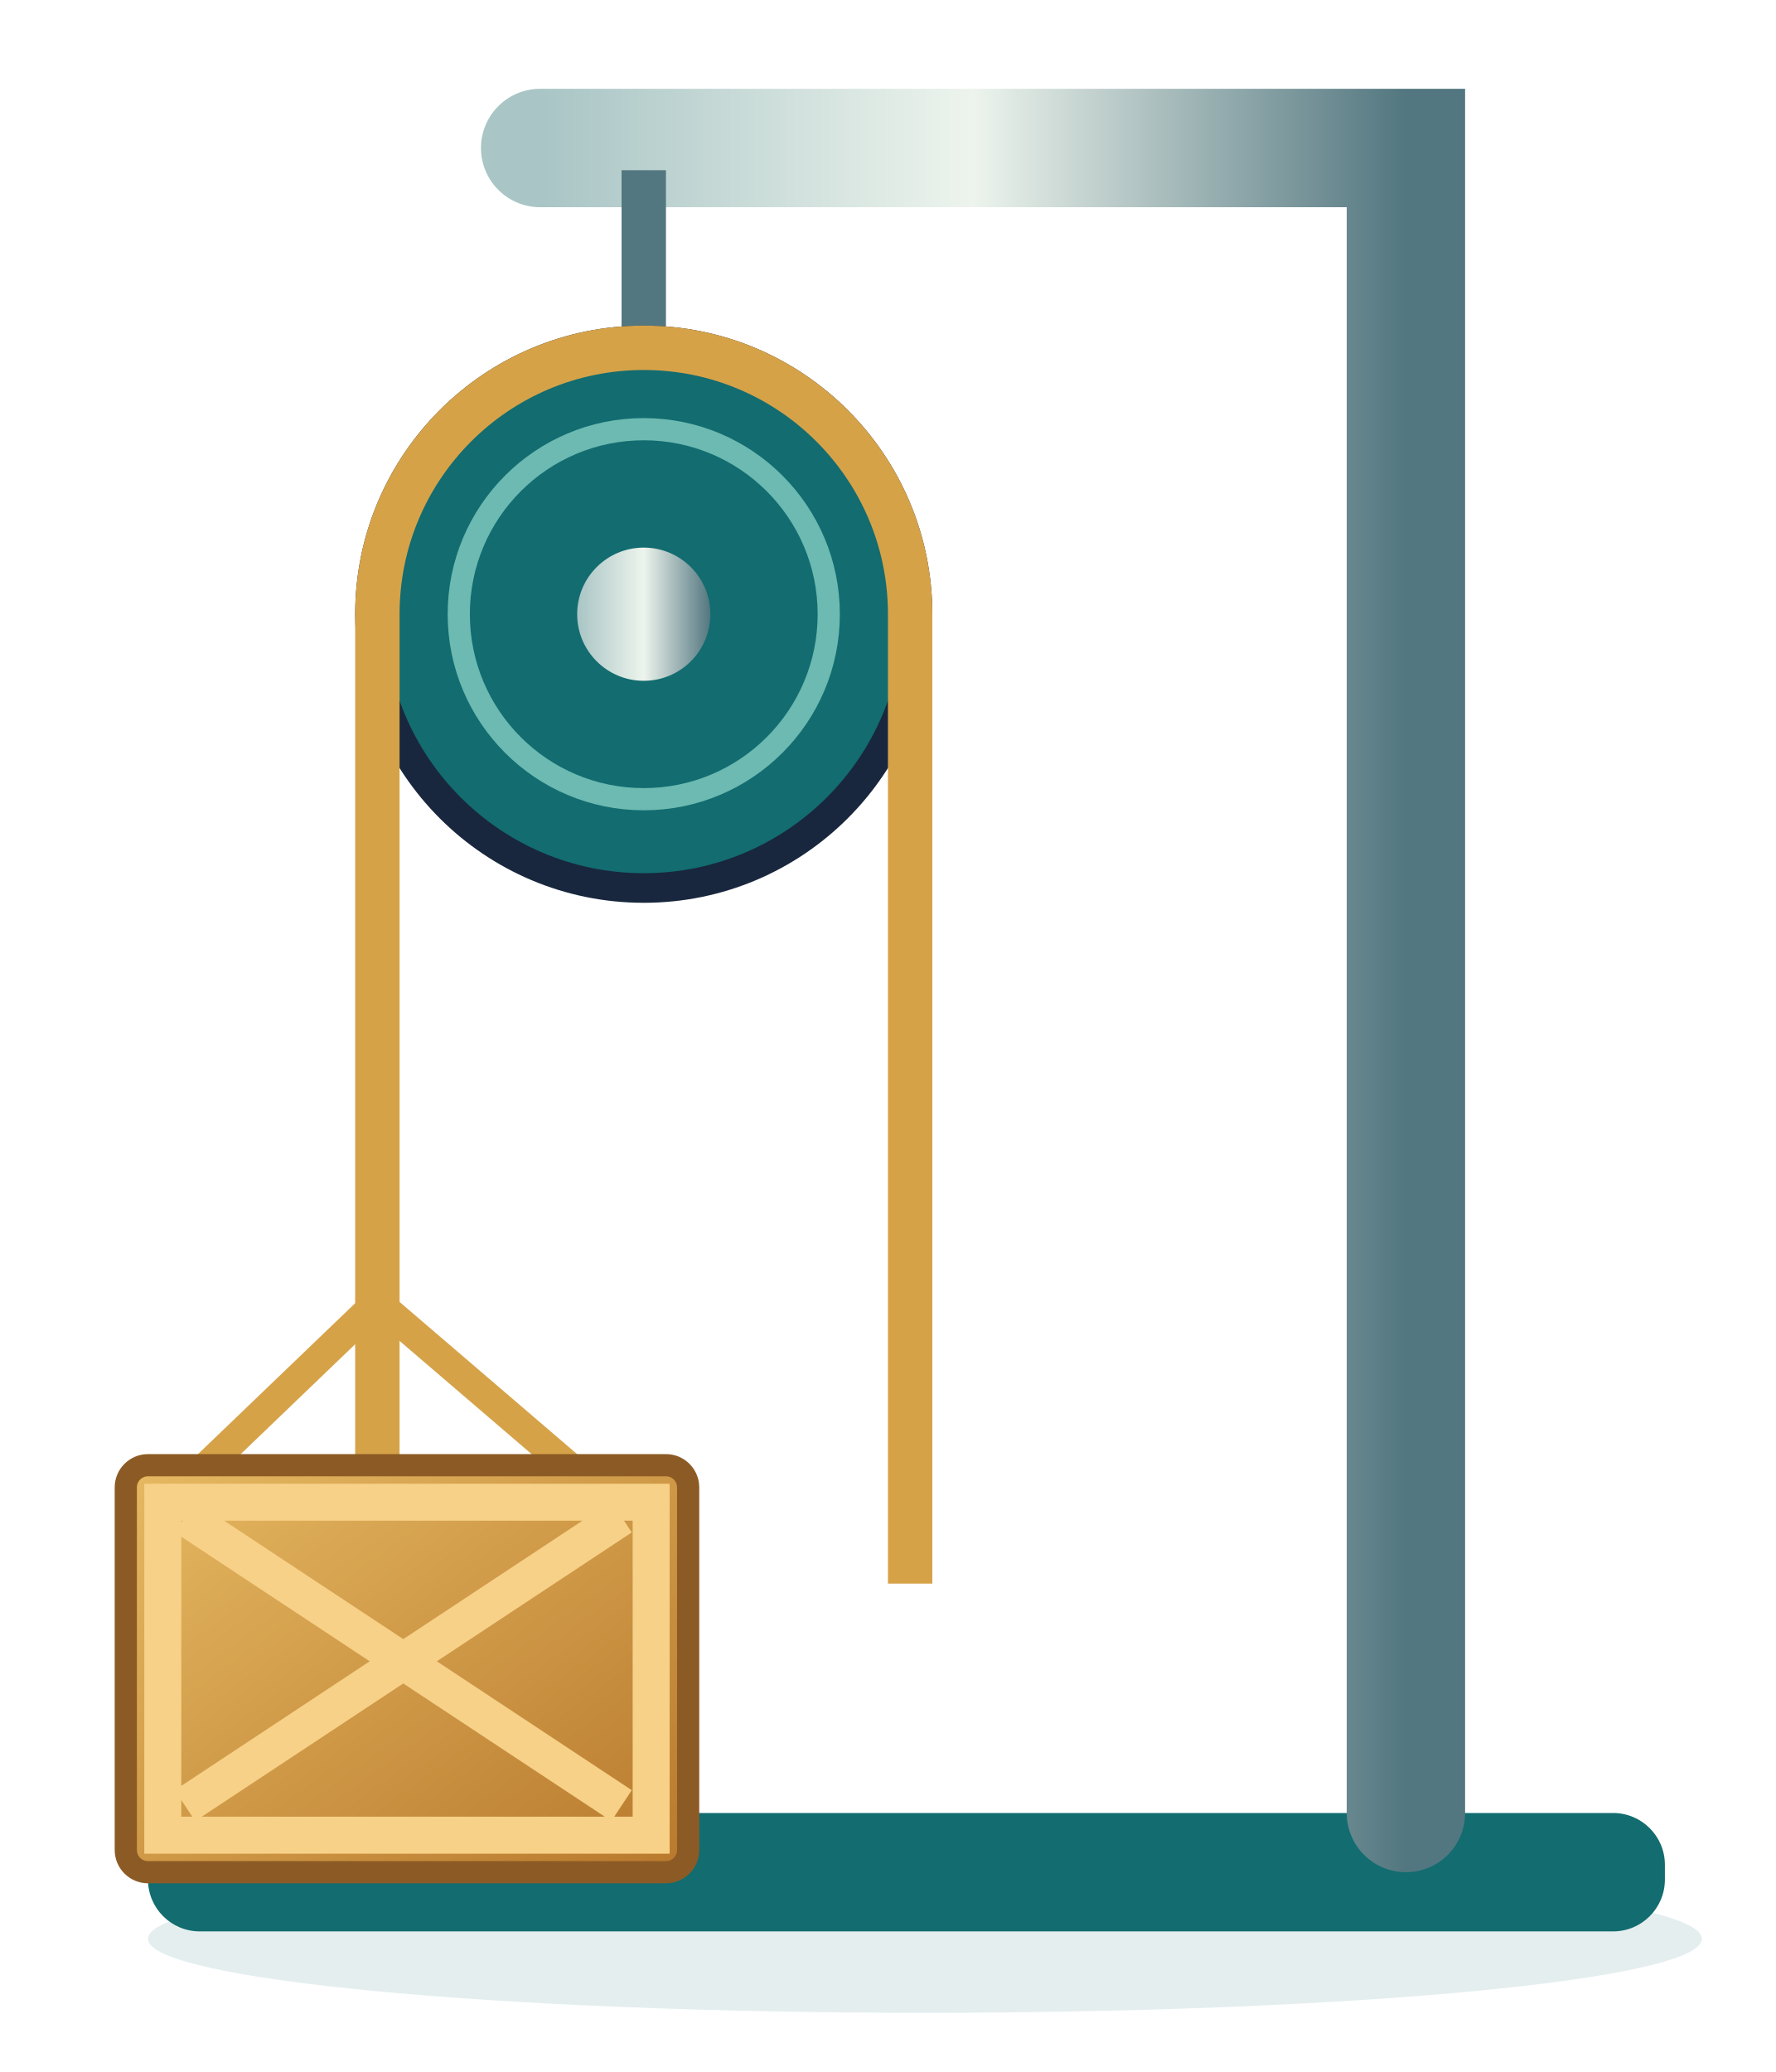
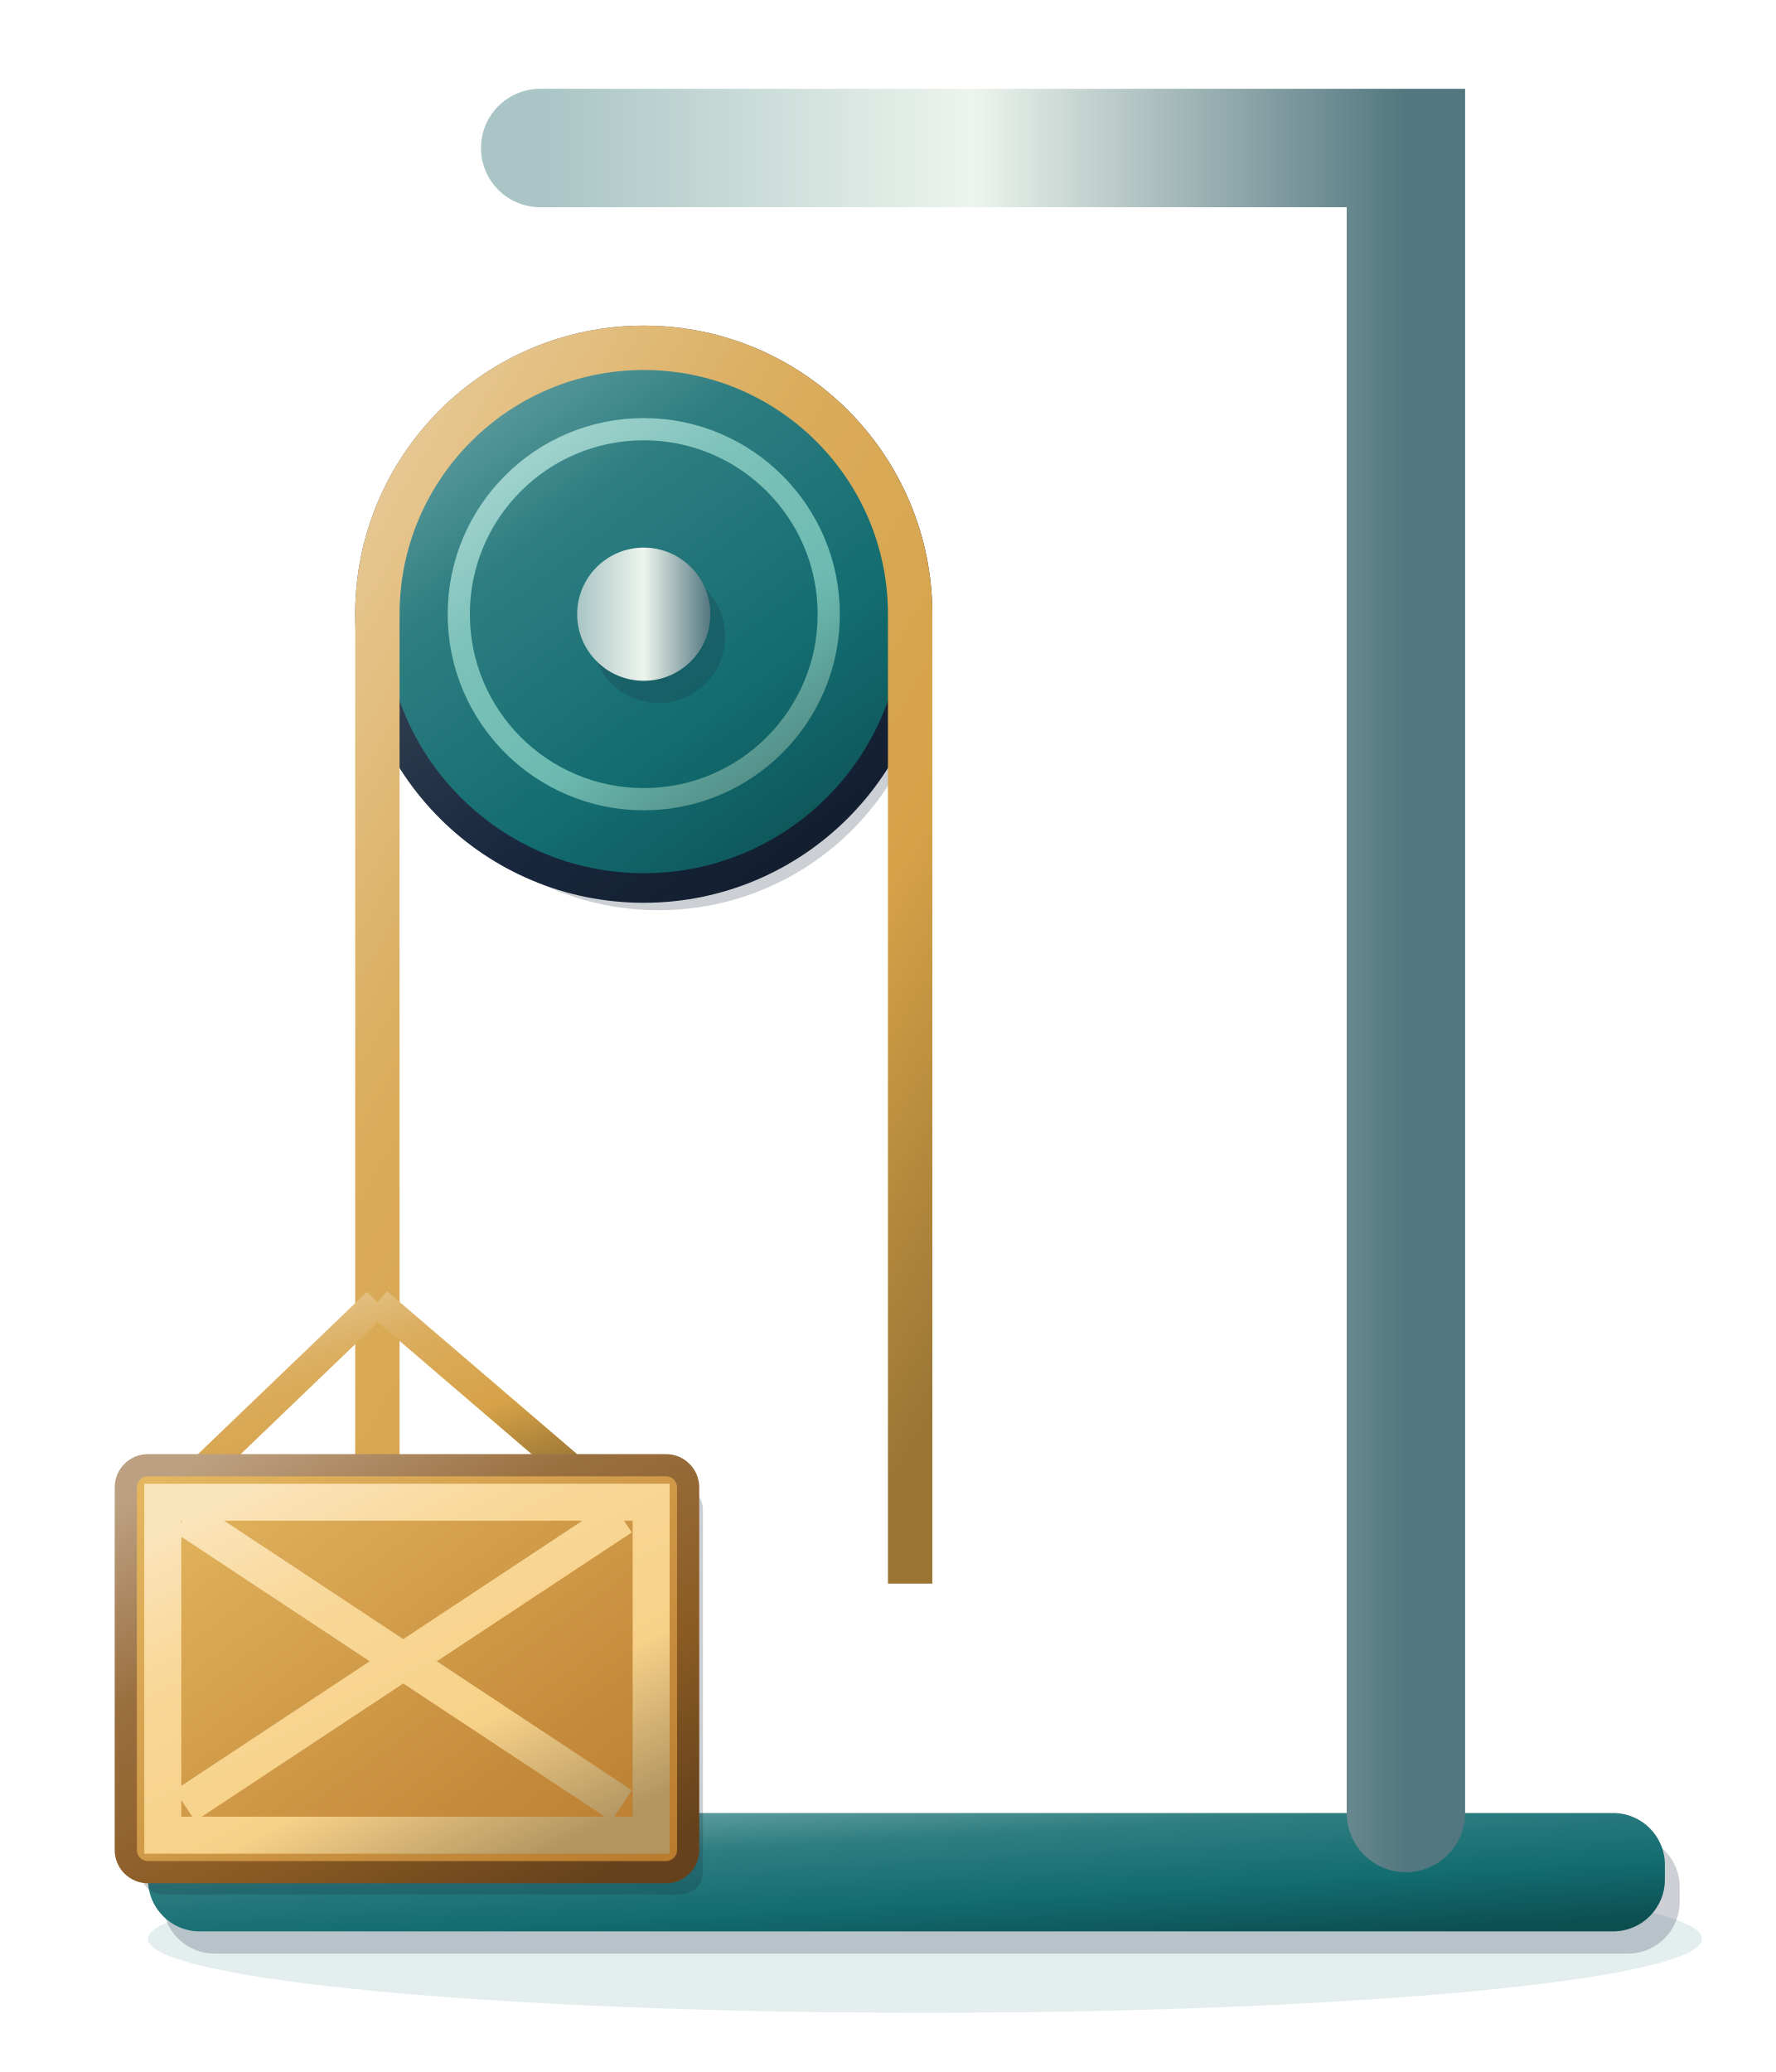
<svg xmlns="http://www.w3.org/2000/svg" viewBox="0 0 240 280" fill="none">
+   <defs>
+     <linearGradient id="asset-units-pulley-svg-m0" x1="12%" y1="0%" x2="86%" y2="100%">
+       <stop offset="0%" stop-color="#76aaac" />
+       <stop offset="32%" stop-color="#2e7e81" />
+       <stop offset="68%" stop-color="#126C70" />
+       <stop offset="100%" stop-color="#0d4e51" />
+     </linearGradient>
+     <linearGradient id="asset-units-pulley-svg-m1" x1="12%" y1="0%" x2="86%" y2="100%">
+       <stop offset="0%" stop-color="#9bb0b5" />
+       <stop offset="32%" stop-color="#68878f" />
+       <stop offset="68%" stop-color="#537780" />
+       <stop offset="100%" stop-color="#3c565c" />
+     </linearGradient>
+     <linearGradient id="asset-units-pulley-svg-m2" x1="12%" y1="0%" x2="86%" y2="100%">
+       <stop offset="0%" stop-color="#79828e" />
+       <stop offset="32%" stop-color="#344154" />
+       <stop offset="68%" stop-color="#18273D" />
+       <stop offset="100%" stop-color="#111c2c" />
+     </linearGradient>
+     <linearGradient id="asset-units-pulley-svg-m3" x1="12%" y1="0%" x2="86%" y2="100%">
+       <stop offset="0%" stop-color="#aad7d2" />
+       <stop offset="32%" stop-color="#7ec2ba" />
+       <stop offset="68%" stop-color="#6cbab1" />
+       <stop offset="100%" stop-color="#4e867f" />
+     </linearGradient>
+     <linearGradient id="asset-units-pulley-svg-m4" x1="12%" y1="0%" x2="86%" y2="100%">
+       <stop offset="0%" stop-color="#e7c995" />
+       <stop offset="32%" stop-color="#dbad5e" />
+       <stop offset="68%" stop-color="#D6A248" />
+       <stop offset="100%" stop-color="#9a7534" />
+     </linearGradient>
+     <linearGradient id="asset-units-pulley-svg-m5" x1="12%" y1="0%" x2="86%" y2="100%">
+       <stop offset="0%" stop-color="#bca081" />
+       <stop offset="32%" stop-color="#9a6f3f" />
+       <stop offset="68%" stop-color="#8c5b25" />
+       <stop offset="100%" stop-color="#65421b" />
+     </linearGradient>
+     <linearGradient id="asset-units-pulley-svg-m6" x1="12%" y1="0%" x2="86%" y2="100%">
+       <stop offset="0%" stop-color="#fae4ba" />
+       <stop offset="32%" stop-color="#f8d796" />
+       <stop offset="68%" stop-color="#f7d188" />
+       <stop offset="100%" stop-color="#b29662" />
+     </linearGradient>
+   </defs>
  <defs>
    <linearGradient id="metal" x1="0" x2="1">
      <stop stop-color="#a9c5c5" />
      <stop offset=".5" stop-color="#edf4ed" />
      <stop offset="1" stop-color="#537780" />
    </linearGradient>
    <linearGradient id="wood" x2="1" y2="1">
      <stop stop-color="#e6b962" />
      <stop offset="1" stop-color="#b8792d" />
    </linearGradient>
  </defs>
  <ellipse cx="125" cy="262" rx="105" ry="10" fill="#126C701c" />
-   <rect x="20" y="245" width="205" height="16" rx="7" fill="#126C70" />
+   <rect x="20" y="245" rx="7" width="205" height="16" transform="translate(2 3)" fill="#18273d" opacity=".22" pointer-events="none" />
+   <rect x="20" y="245" width="205" height="16" rx="7" fill="url(#asset-units-pulley-svg-m0)" />
  <path d="M190 245V20H73" stroke="url(#metal)" stroke-width="16" stroke-linecap="round" />
-   <path d="M87 23v28" stroke="#537780" stroke-width="6" />
-   <circle cx="87" cy="83" r="37" fill="#126C70" stroke="#18273D" stroke-width="4" />
-   <circle cx="87" cy="83" r="25" stroke="#6cbab1" stroke-width="3" />
-   <path d="M51 198V83a36 36 0 0 1 72 0v131" stroke="#D6A248" stroke-width="6" />
+   <path d="M87 23v28" stroke="url(#asset-units-pulley-svg-m1)" stroke-width="6" />
+   <circle cx="87" cy="83" r="37" transform="translate(2 3)" fill="#18273d" opacity=".22" pointer-events="none" />
+   <circle cx="87" cy="83" r="37" fill="url(#asset-units-pulley-svg-m0)" stroke="url(#asset-units-pulley-svg-m2)" stroke-width="4" />
+   <circle cx="87" cy="83" r="25" stroke="url(#asset-units-pulley-svg-m3)" stroke-width="3" />
+   <path d="M51 198V83a36 36 0 0 1 72 0v131" stroke="url(#asset-units-pulley-svg-m4)" stroke-width="6" />
+   <circle cx="87" cy="83" r="9" transform="translate(2 3)" fill="#18273d" opacity=".22" pointer-events="none" />
  <circle cx="87" cy="83" r="9" fill="url(#metal)" />
-   <path d="M51 176l-25 24m25-24 28 24" stroke="#D6A248" stroke-width="4" />
-   <rect x="17" y="198" width="76" height="55" rx="3" fill="url(#wood)" stroke="#8c5b25" stroke-width="3" />
-   <path d="M22 203h66v45H22zM25 205l59 39m0-39-59 39" stroke="#f7d188" stroke-width="5" />
+   <path d="M51 176l-25 24m25-24 28 24" stroke="url(#asset-units-pulley-svg-m4)" stroke-width="4" />
+   <rect x="17" y="198" rx="3" width="76" height="55" transform="translate(2 3)" fill="#18273d" opacity=".22" pointer-events="none" />
+   <rect x="17" y="198" width="76" height="55" rx="3" fill="url(#wood)" stroke="url(#asset-units-pulley-svg-m5)" stroke-width="3" />
+   <path d="M22 203h66v45H22zM25 205l59 39m0-39-59 39" stroke="url(#asset-units-pulley-svg-m6)" stroke-width="5" />
</svg>
